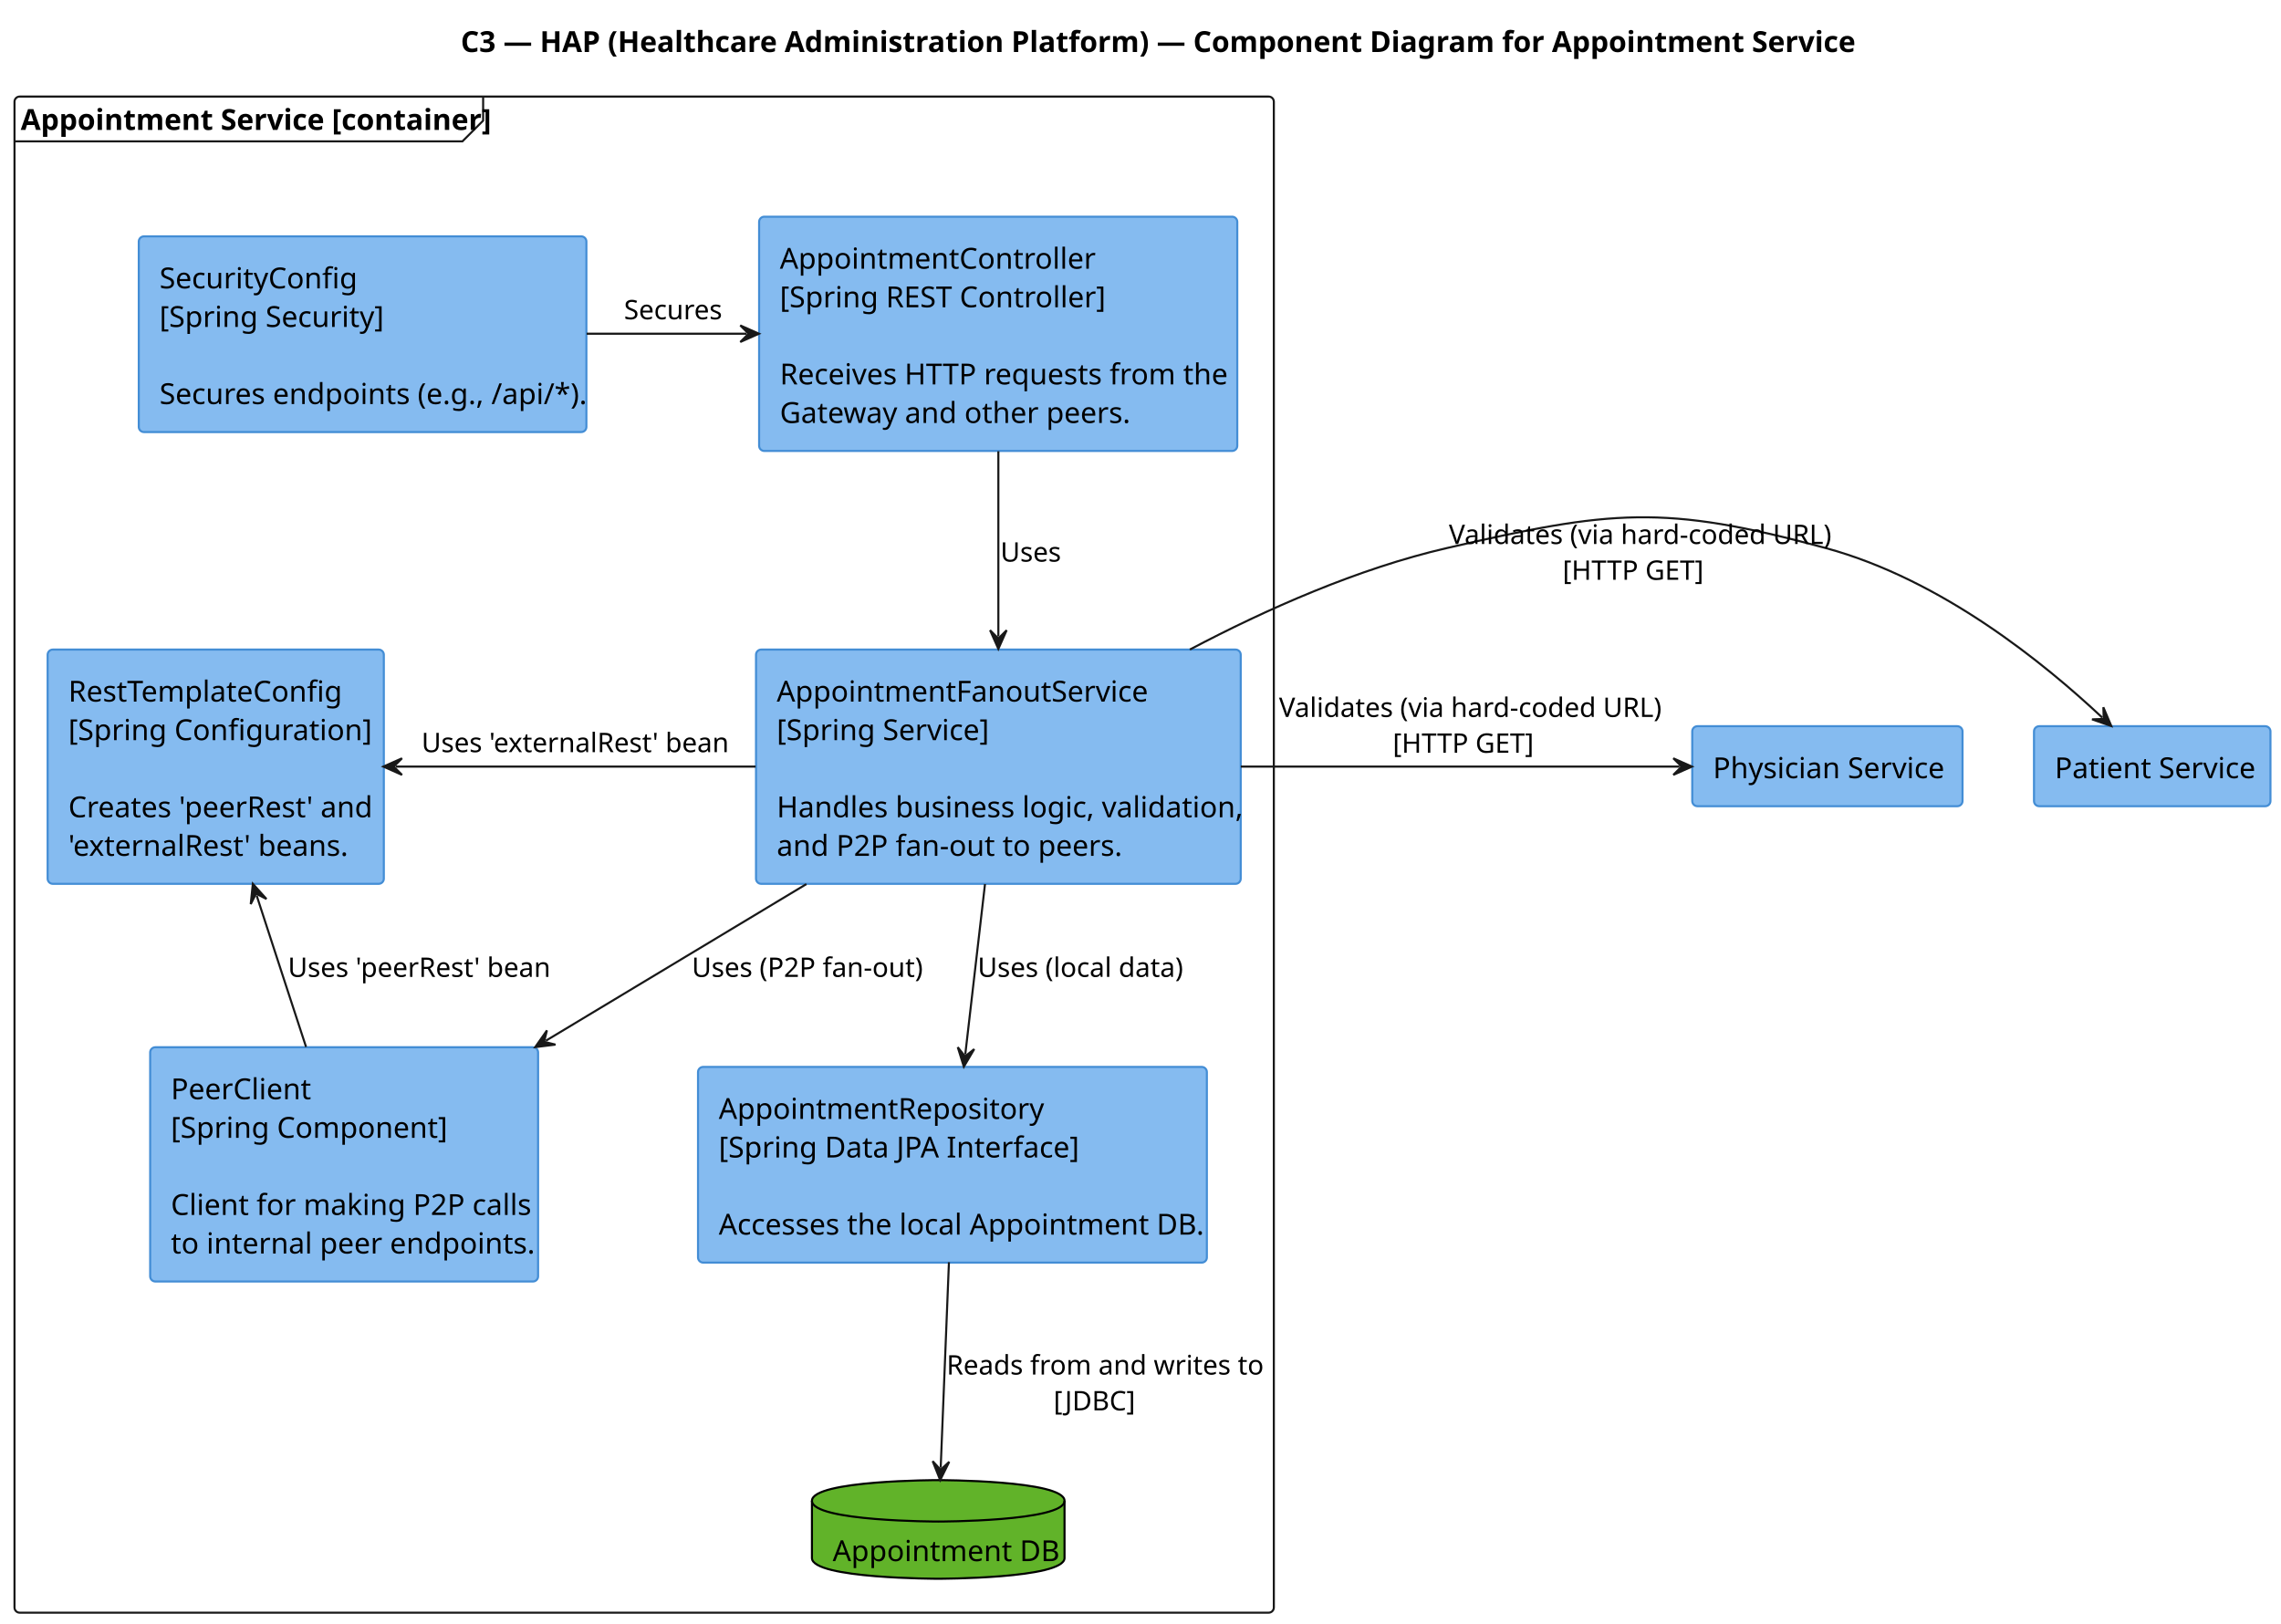
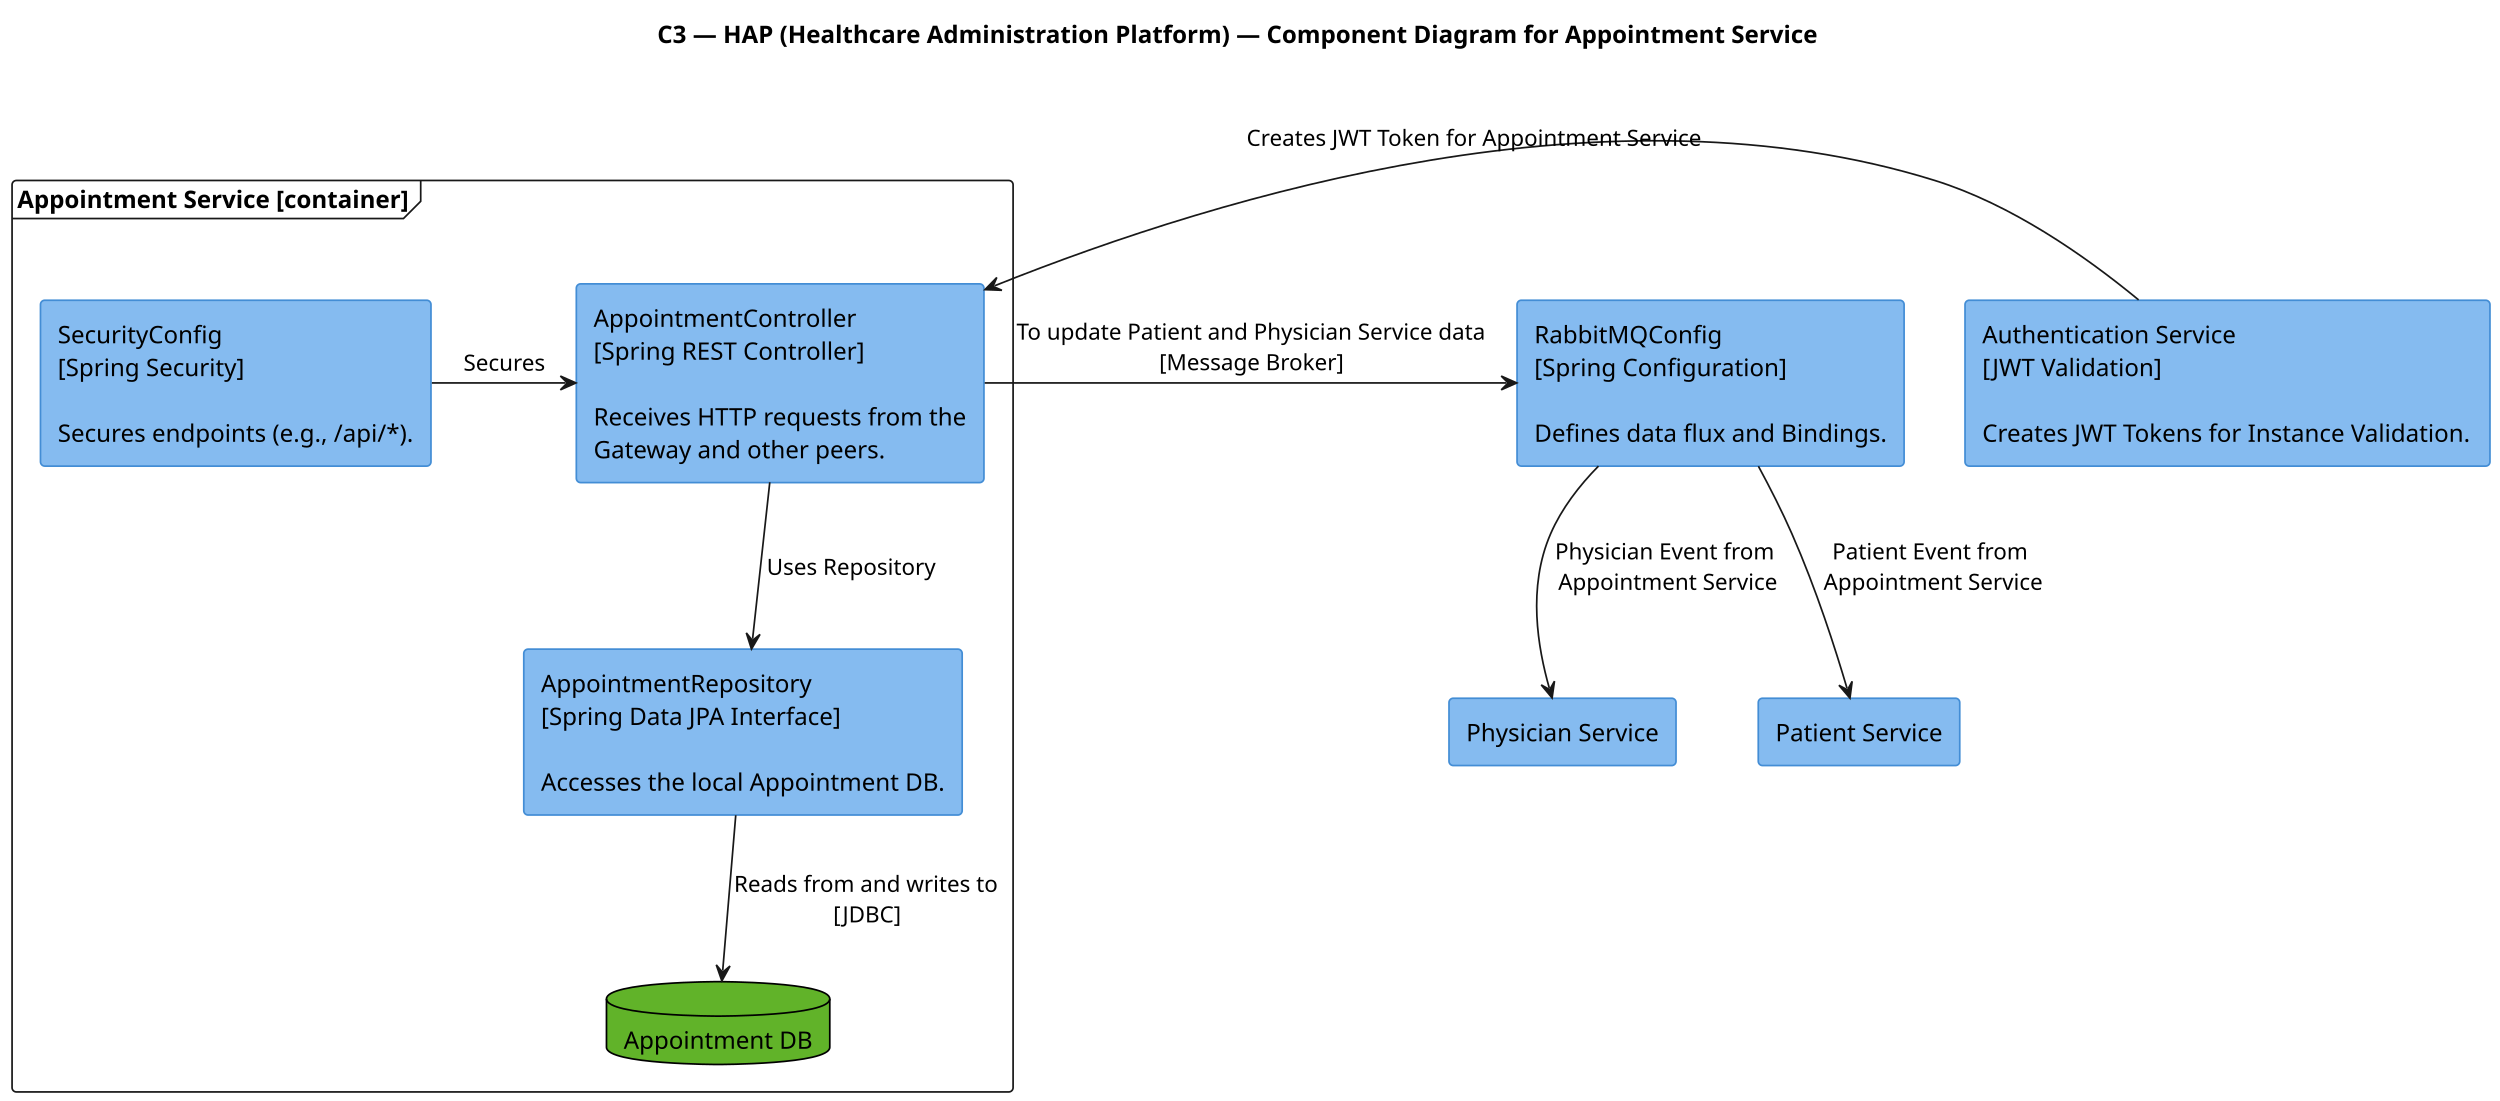
- <svg xmlns="http://www.w3.org/2000/svg" contentStyleType="text/css" data-diagram-type="DESCRIPTION" height="627.2px" preserveAspectRatio="none" style="width:881px;height:627px;background:#FFFFFF;" version="1.1" viewBox="0 0 881 627" width="881.6px" zoomAndPan="magnify">
+ <svg xmlns="http://www.w3.org/2000/svg" contentStyleType="text/css" data-diagram-type="DESCRIPTION" height="639px" preserveAspectRatio="none" style="width:1451px;height:639px;background:#FFFFFF;" version="1.1" viewBox="0 0 1451 639" width="1451px" zoomAndPan="magnify">
  <defs />
  <g>
    <g class="title" data-source-line="1">
-       <text fill="#000000" font-family="sans-serif" font-size="11.2" font-weight="bold" lengthAdjust="spacing" textLength="514.648" x="177.94" y="20.086">C3 — HAP (Healthcare Administration Platform) — Component Diagram for Appointment Service</text>
+       <text fill="#000000" font-family="sans-serif" font-size="14" font-weight="bold" lengthAdjust="spacing" textLength="674.223" x="381.476" y="24.966">C3 — HAP (Healthcare Administration Platform) — Component Diagram for Appointment Service</text>
    </g>
-     <g class="cluster" data-entity="Appointment Service .container." data-source-line="28" data-uid="ent0004" id="cluster_Appointment Service .container.">
-       <rect fill="none" height="585.6" rx="2" ry="2" style="stroke:#181818;stroke-width:0.8;" width="486.4" x="5.6" y="37.297" />
-       <path d="M186.604,37.297 L186.604,46.594 L178.604,54.594 L5.6,54.594" fill="none" style="stroke:#181818;stroke-width:0.8;" />
-       <text fill="#000000" font-family="sans-serif" font-size="11.2" font-weight="bold" lengthAdjust="spacing" textLength="173.004" x="8" y="50.183">Appointment Service [container]</text>
+     <g class="cluster" data-entity="Appointment Service .container." data-source-line="30" data-uid="ent0006" id="cluster_Appointment Service .container.">
+       <rect fill="none" height="529" rx="2.5" ry="2.5" style="stroke:#181818;stroke-width:1;" width="581" x="7" y="104.758" />
+       <path d="M244.177,104.758 L244.177,116.826 L234.177,126.826 L7,126.826" fill="none" style="stroke:#181818;stroke-width:1;" />
+       <text fill="#000000" font-family="sans-serif" font-size="14" font-weight="bold" lengthAdjust="spacing" textLength="227.177" x="10" y="120.724">Appointment Service [container]</text>
    </g>
-     <g class="entity" data-entity="controller" data-source-line="30" data-uid="ent0005" id="entity_controller">
-       <rect fill="#85BBF0" height="90.484" rx="2" ry="2" style="stroke:#438DD5;stroke-width:0.8;" width="184.678" x="293.2" y="83.697" />
-       <text fill="#000000" font-family="sans-serif" font-size="11.2" lengthAdjust="spacing" textLength="111.437" x="301.2" y="103.783">AppointmentController</text>
-       <text fill="#000000" font-family="sans-serif" font-size="11.2" lengthAdjust="spacing" textLength="123.244" x="301.2" y="118.68">[Spring REST Controller]</text>
-       <text fill="#000000" font-family="sans-serif" font-size="11.2" lengthAdjust="spacing" textLength="3.112" x="301.2" y="133.577"> </text>
-       <text fill="#000000" font-family="sans-serif" font-size="11.2" lengthAdjust="spacing" textLength="168.678" x="301.2" y="148.473">Receives HTTP requests from the</text>
-       <text fill="#000000" font-family="sans-serif" font-size="11.2" lengthAdjust="spacing" textLength="128.877" x="301.2" y="163.37">Gateway and other peers.</text>
+     <g class="entity" data-entity="controller" data-source-line="32" data-uid="ent0007" id="entity_controller">
+       <rect fill="#85BBF0" height="115.34" rx="2.5" ry="2.5" style="stroke:#438DD5;stroke-width:1;" width="236.579" x="334.5" y="164.758" />
+       <text fill="#000000" font-family="sans-serif" font-size="14" lengthAdjust="spacing" textLength="152.823" x="344.5" y="189.724">AppointmentController</text>
+       <text fill="#000000" font-family="sans-serif" font-size="14" lengthAdjust="spacing" textLength="157.583" x="344.5" y="208.792">[Spring REST Controller]</text>
+       <text fill="#000000" font-family="sans-serif" font-size="14" lengthAdjust="spacing" textLength="3.64" x="344.5" y="227.86"> </text>
+       <text fill="#000000" font-family="sans-serif" font-size="14" lengthAdjust="spacing" textLength="216.579" x="344.5" y="246.928">Receives HTTP requests from the</text>
+       <text fill="#000000" font-family="sans-serif" font-size="14" lengthAdjust="spacing" textLength="169.525" x="344.5" y="265.995">Gateway and other peers.</text>
    </g>
-     <g class="entity" data-entity="security" data-source-line="31" data-uid="ent0006" id="entity_security">
-       <rect fill="#85BBF0" height="75.588" rx="2" ry="2" style="stroke:#438DD5;stroke-width:0.8;" width="172.887" x="53.6" y="91.297" />
-       <text fill="#000000" font-family="sans-serif" font-size="11.2" lengthAdjust="spacing" textLength="72.833" x="61.6" y="111.383">SecurityConfig</text>
-       <text fill="#000000" font-family="sans-serif" font-size="11.2" lengthAdjust="spacing" textLength="82.168" x="61.6" y="126.28">[Spring Security]</text>
-       <text fill="#000000" font-family="sans-serif" font-size="11.2" lengthAdjust="spacing" textLength="3.112" x="61.6" y="141.177"> </text>
-       <text fill="#000000" font-family="sans-serif" font-size="11.2" lengthAdjust="spacing" textLength="156.887" x="61.6" y="156.073">Secures endpoints (e.g., /api/*).</text>
-     </g>
-     <g class="entity" data-entity="fanout_service" data-source-line="32" data-uid="ent0007" id="entity_fanout_service">
-       <rect fill="#85BBF0" height="90.484" rx="2" ry="2" style="stroke:#438DD5;stroke-width:0.8;" width="187.21" x="292" y="250.897" />
-       <text fill="#000000" font-family="sans-serif" font-size="11.2" lengthAdjust="spacing" textLength="135.1" x="300" y="270.983">AppointmentFanoutService</text>
-       <text fill="#000000" font-family="sans-serif" font-size="11.2" lengthAdjust="spacing" textLength="79.056" x="300" y="285.88">[Spring Service]</text>
-       <text fill="#000000" font-family="sans-serif" font-size="11.2" lengthAdjust="spacing" textLength="3.112" x="300" y="300.777"> </text>
-       <text fill="#000000" font-family="sans-serif" font-size="11.2" lengthAdjust="spacing" textLength="171.21" x="300" y="315.673">Handles business logic, validation,</text>
-       <text fill="#000000" font-family="sans-serif" font-size="11.2" lengthAdjust="spacing" textLength="127.641" x="300" y="330.57">and P2P fan-out to peers.</text>
-     </g>
-     <g class="entity" data-entity="peer_client" data-source-line="33" data-uid="ent0008" id="entity_peer_client">
-       <rect fill="#85BBF0" height="90.484" rx="2" ry="2" style="stroke:#438DD5;stroke-width:0.8;" width="149.831" x="58" y="404.497" />
-       <text fill="#000000" font-family="sans-serif" font-size="11.2" lengthAdjust="spacing" textLength="52.292" x="66" y="424.583">PeerClient</text>
-       <text fill="#000000" font-family="sans-serif" font-size="11.2" lengthAdjust="spacing" textLength="99.613" x="66" y="439.48">[Spring Component]</text>
-       <text fill="#000000" font-family="sans-serif" font-size="11.2" lengthAdjust="spacing" textLength="3.112" x="66" y="454.377"> </text>
-       <text fill="#000000" font-family="sans-serif" font-size="11.2" lengthAdjust="spacing" textLength="133.831" x="66" y="469.273">Client for making P2P calls</text>
-       <text fill="#000000" font-family="sans-serif" font-size="11.2" lengthAdjust="spacing" textLength="129.511" x="66" y="484.17">to internal peer endpoints.</text>
+     <g class="entity" data-entity="security" data-source-line="33" data-uid="ent0008" id="entity_security">
+       <rect fill="#85BBF0" height="96.272" rx="2.5" ry="2.5" style="stroke:#438DD5;stroke-width:1;" width="226.639" x="23.5" y="174.258" />
+       <text fill="#000000" font-family="sans-serif" font-size="14" lengthAdjust="spacing" textLength="95.55" x="33.5" y="199.224">SecurityConfig</text>
+       <text fill="#000000" font-family="sans-serif" font-size="14" lengthAdjust="spacing" textLength="108.346" x="33.5" y="218.292">[Spring Security]</text>
+       <text fill="#000000" font-family="sans-serif" font-size="14" lengthAdjust="spacing" textLength="3.64" x="33.5" y="237.36"> </text>
+       <text fill="#000000" font-family="sans-serif" font-size="14" lengthAdjust="spacing" textLength="206.639" x="33.5" y="256.428">Secures endpoints (e.g., /api/*).</text>
    </g>
    <g class="entity" data-entity="repository" data-source-line="34" data-uid="ent0009" id="entity_repository">
-       <rect fill="#85BBF0" height="75.588" rx="2" ry="2" style="stroke:#438DD5;stroke-width:0.8;" width="196.534" x="269.6" y="412.097" />
-       <text fill="#000000" font-family="sans-serif" font-size="11.2" lengthAdjust="spacing" textLength="116.419" x="277.6" y="432.183">AppointmentRepository</text>
-       <text fill="#000000" font-family="sans-serif" font-size="11.2" lengthAdjust="spacing" textLength="135.713" x="277.6" y="447.08">[Spring Data JPA Interface]</text>
-       <text fill="#000000" font-family="sans-serif" font-size="11.2" lengthAdjust="spacing" textLength="3.112" x="277.6" y="461.977"> </text>
-       <text fill="#000000" font-family="sans-serif" font-size="11.2" lengthAdjust="spacing" textLength="180.534" x="277.6" y="476.873">Accesses the local Appointment DB.</text>
+       <rect fill="#85BBF0" height="96.272" rx="2.5" ry="2.5" style="stroke:#438DD5;stroke-width:1;" width="254.443" x="304" y="376.758" />
+       <text fill="#000000" font-family="sans-serif" font-size="14" lengthAdjust="spacing" textLength="157.093" x="314" y="401.724">AppointmentRepository</text>
+       <text fill="#000000" font-family="sans-serif" font-size="14" lengthAdjust="spacing" textLength="174.719" x="314" y="420.792">[Spring Data JPA Interface]</text>
+       <text fill="#000000" font-family="sans-serif" font-size="14" lengthAdjust="spacing" textLength="3.64" x="314" y="439.86"> </text>
+       <text fill="#000000" font-family="sans-serif" font-size="14" lengthAdjust="spacing" textLength="234.443" x="314" y="458.928">Accesses the local Appointment DB.</text>
    </g>
-     <g class="entity" data-entity="rest_config" data-source-line="35" data-uid="ent0010" id="entity_rest_config">
-       <rect fill="#85BBF0" height="90.484" rx="2" ry="2" style="stroke:#438DD5;stroke-width:0.8;" width="129.848" x="18.4" y="250.897" />
-       <text fill="#000000" font-family="sans-serif" font-size="11.2" lengthAdjust="spacing" textLength="102.091" x="26.4" y="270.983">RestTemplateConfig</text>
-       <text fill="#000000" font-family="sans-serif" font-size="11.2" lengthAdjust="spacing" textLength="108.331" x="26.4" y="285.88">[Spring Configuration]</text>
-       <text fill="#000000" font-family="sans-serif" font-size="11.2" lengthAdjust="spacing" textLength="3.112" x="26.4" y="300.777"> </text>
-       <text fill="#000000" font-family="sans-serif" font-size="11.2" lengthAdjust="spacing" textLength="113.848" x="26.4" y="315.673">Creates 'peerRest' and</text>
-       <text fill="#000000" font-family="sans-serif" font-size="11.2" lengthAdjust="spacing" textLength="103.89" x="26.4" y="330.57">'externalRest' beans.</text>
-     </g>
-     <g class="entity" data-entity="appointment_db" data-source-line="36" data-uid="ent0011" id="entity_appointment_db">
-       <path d="M313.6,579.697 C313.6,571.697 362.378,571.697 362.378,571.697 C362.378,571.697 411.156,571.697 411.156,579.697 L411.156,601.794 C411.156,609.794 362.378,609.794 362.378,609.794 C362.378,609.794 313.6,609.794 313.6,601.794 L313.6,579.697" fill="#61B329" style="stroke:#000000;stroke-width:0.8;" />
-       <path d="M313.6,579.697 C313.6,587.697 362.378,587.697 362.378,587.697 C362.378,587.697 411.156,587.697 411.156,579.697" fill="none" style="stroke:#000000;stroke-width:0.8;" />
-       <text fill="#000000" font-family="sans-serif" font-size="11.2" lengthAdjust="spacing" textLength="81.555" x="321.6" y="602.983">Appointment DB</text>
+     <g class="entity" data-entity="appointment_db" data-source-line="35" data-uid="ent0010" id="entity_appointment_db">
+       <path d="M352,579.758 C352,569.758 416.803,569.758 416.803,569.758 C416.803,569.758 481.606,569.758 481.606,579.758 L481.606,607.826 C481.606,617.826 416.803,617.826 416.803,617.826 C416.803,617.826 352,617.826 352,607.826 L352,579.758" fill="#61B329" style="stroke:#000000;stroke-width:1;" />
+       <path d="M352,579.758 C352,589.758 416.803,589.758 416.803,589.758 C416.803,589.758 481.606,589.758 481.606,579.758" fill="none" style="stroke:#000000;stroke-width:1;" />
+       <text fill="#000000" font-family="sans-serif" font-size="14" lengthAdjust="spacing" textLength="109.606" x="362" y="608.724">Appointment DB</text>
    </g>
    <g class="entity" data-entity="physician_svc" data-source-line="24" data-uid="ent0002" id="entity_physician_svc">
-       <rect fill="#85BBF0" height="30.897" rx="2" ry="2" style="stroke:#438DD5;stroke-width:0.8;" width="104.391" x="653.6" y="280.497" />
-       <text fill="#000000" font-family="sans-serif" font-size="11.2" lengthAdjust="spacing" textLength="88.391" x="661.6" y="300.583">Physician Service</text>
+       <rect fill="#85BBF0" height="39.068" rx="2.5" ry="2.5" style="stroke:#438DD5;stroke-width:1;" width="131.762" x="841" y="405.258" />
+       <text fill="#000000" font-family="sans-serif" font-size="14" lengthAdjust="spacing" textLength="111.762" x="851" y="430.224">Physician Service</text>
    </g>
    <g class="entity" data-entity="patient_svc" data-source-line="25" data-uid="ent0003" id="entity_patient_svc">
-       <rect fill="#85BBF0" height="30.897" rx="2" ry="2" style="stroke:#438DD5;stroke-width:0.8;" width="91.327" x="785.6" y="280.497" />
-       <text fill="#000000" font-family="sans-serif" font-size="11.2" lengthAdjust="spacing" textLength="75.327" x="793.6" y="300.583">Patient Service</text>
+       <rect fill="#85BBF0" height="39.068" rx="2.5" ry="2.5" style="stroke:#438DD5;stroke-width:1;" width="116.936" x="1020.5" y="405.258" />
+       <text fill="#000000" font-family="sans-serif" font-size="14" lengthAdjust="spacing" textLength="96.936" x="1030.5" y="430.224">Patient Service</text>
    </g>
-     <g class="link" data-entity-1="controller" data-entity-2="fanout_service" data-source-line="40" data-uid="lnk12" id="link_controller_fanout_service">
-       <path d="M385.6,174.289 C385.6,197.953 385.6,222.145 385.6,245.825" fill="none" id="controller-to-fanout_service" style="stroke:#181818;stroke-width:0.8;" />
-       <polygon fill="#181818" points="385.6,250.625,388.8,243.425,385.6,246.625,382.4,243.425,385.6,250.625" style="stroke:#181818;stroke-width:0.8;" />
-       <text fill="#000000" font-family="sans-serif" font-size="10.4" lengthAdjust="spacing" textLength="23.695" x="386.4" y="216.919">Uses</text>
+     <g class="entity" data-entity="rabbitmq_config" data-source-line="26" data-uid="ent0004" id="entity_rabbitmq_config">
+       <rect fill="#85BBF0" height="96.272" rx="2.5" ry="2.5" style="stroke:#438DD5;stroke-width:1;" width="224.637" x="880.5" y="174.258" />
+       <text fill="#000000" font-family="sans-serif" font-size="14" lengthAdjust="spacing" textLength="109.088" x="890.5" y="199.224">RabbitMQConfig</text>
+       <text fill="#000000" font-family="sans-serif" font-size="14" lengthAdjust="spacing" textLength="146.887" x="890.5" y="218.292">[Spring Configuration]</text>
+       <text fill="#000000" font-family="sans-serif" font-size="14" lengthAdjust="spacing" textLength="3.64" x="890.5" y="237.36"> </text>
+       <text fill="#000000" font-family="sans-serif" font-size="14" lengthAdjust="spacing" textLength="204.637" x="890.5" y="256.428">Defines data flux and Bindings.</text>
    </g>
-     <g class="link" data-entity-1="fanout_service" data-entity-2="repository" data-source-line="41" data-uid="lnk13" id="link_fanout_service_repository">
-       <path d="M380.44,341.473 C377.84,363.897 375.289,385.985 372.825,407.241" fill="none" id="fanout_service-to-repository" style="stroke:#181818;stroke-width:0.8;" />
-       <polygon fill="#181818" points="372.272,412.009,376.28,405.225,372.733,408.036,369.922,404.488,372.272,412.009" style="stroke:#181818;stroke-width:0.8;" />
-       <text fill="#000000" font-family="sans-serif" font-size="10.4" lengthAdjust="spacing" textLength="78.031" x="377.6" y="377.32">Uses (local data)</text>
+     <g class="entity" data-entity="jwt" data-source-line="27" data-uid="ent0005" id="entity_jwt">
+       <rect fill="#85BBF0" height="96.272" rx="2.5" ry="2.5" style="stroke:#438DD5;stroke-width:1;" width="304.675" x="1140.5" y="174.258" />
+       <text fill="#000000" font-family="sans-serif" font-size="14" lengthAdjust="spacing" textLength="147.223" x="1150.5" y="199.224">Authentication Service</text>
+       <text fill="#000000" font-family="sans-serif" font-size="14" lengthAdjust="spacing" textLength="103.208" x="1150.5" y="218.292">[JWT Validation]</text>
+       <text fill="#000000" font-family="sans-serif" font-size="14" lengthAdjust="spacing" textLength="3.64" x="1150.5" y="237.36"> </text>
+       <text fill="#000000" font-family="sans-serif" font-size="14" lengthAdjust="spacing" textLength="284.675" x="1150.5" y="256.428">Creates JWT Tokens for Instance Validation.</text>
    </g>
-     <g class="link" data-entity-1="fanout_service" data-entity-2="peer_client" data-source-line="42" data-uid="lnk14" id="link_fanout_service_peer_client">
-       <path d="M311.456,341.473 C278.464,361.313 243.81,382.152 210.834,401.976" fill="none" id="fanout_service-to-peer_client" style="stroke:#181818;stroke-width:0.8;" />
-       <polygon fill="#181818" points="206.72,404.449,214.54,403.482,210.148,402.388,211.242,397.997,206.72,404.449" style="stroke:#181818;stroke-width:0.8;" />
-       <text fill="#000000" font-family="sans-serif" font-size="10.4" lengthAdjust="spacing" textLength="88.436" x="267.2" y="377.32">Uses (P2P fan-out)</text>
+     <g class="link" data-entity-1="controller" data-entity-2="repository" data-source-line="39" data-uid="lnk11" id="link_controller_repository">
+       <path d="M446.78,279.908 C443.43,310.478 439.995,341.804 436.815,370.754" fill="none" id="controller-to-repository" style="stroke:#181818;stroke-width:1;" />
+       <polygon fill="#181818" points="436.16,376.718,441.119,368.209,436.706,371.748,433.167,367.335,436.16,376.718" style="stroke:#181818;stroke-width:1;" />
+       <text fill="#000000" font-family="sans-serif" font-size="13" lengthAdjust="spacing" textLength="98.085" x="445" y="333.655">Uses Repository</text>
    </g>
-     <g class="link" data-entity-1="security" data-entity-2="controller" data-source-line="43" data-uid="lnk15" id="link_security_controller">
-       <path d="M226.592,128.897 C248.136,128.897 266.512,128.897 288.328,128.897" fill="none" id="security-to-controller" style="stroke:#181818;stroke-width:0.8;" />
-       <polygon fill="#181818" points="293.128,128.897,285.928,125.697,289.128,128.897,285.928,132.097,293.128,128.897" style="stroke:#181818;stroke-width:0.8;" />
-       <text fill="#000000" font-family="sans-serif" font-size="10.4" lengthAdjust="spacing" textLength="38.152" x="241" y="123.32">Secures</text>
+     <g class="link" data-entity-1="security" data-entity-2="controller" data-source-line="40" data-uid="lnk12" id="link_security_controller">
+       <path d="M250.64,222.258 C277.8,222.258 300.86,222.258 328.25,222.258" fill="none" id="security-to-controller" style="stroke:#181818;stroke-width:1;" />
+       <polygon fill="#181818" points="334.25,222.258,325.25,218.258,329.25,222.258,325.25,226.258,334.25,222.258" style="stroke:#181818;stroke-width:1;" />
+       <text fill="#000000" font-family="sans-serif" font-size="13" lengthAdjust="spacing" textLength="47.671" x="269" y="215.155">Secures</text>
    </g>
-     <g class="link" data-entity-1="rest_config" data-entity-2="fanout_service" data-source-line="45" data-uid="lnk17" id="link_rest_config_fanout_service">
-       <path d="M152.872,296.097 C194.784,296.097 245.2,296.097 291.848,296.097" fill="none" id="rest_config-backto-fanout_service" style="stroke:#181818;stroke-width:0.8;" />
-       <polygon fill="#181818" points="148.072,296.097,155.272,299.297,152.072,296.097,155.272,292.897,148.072,296.097" style="stroke:#181818;stroke-width:0.8;" />
-       <text fill="#000000" font-family="sans-serif" font-size="10.4" lengthAdjust="spacing" textLength="114.964" x="162.8" y="290.519">Uses 'externalRest' bean</text>
+     <g class="link" data-entity-1="repository" data-entity-2="appointment_db" data-source-line="41" data-uid="lnk13" id="link_repository_appointment_db">
+       <path d="M427.03,473.168 C424.39,504.608 421.553,538.509 419.463,563.339" fill="none" id="repository-to-appointment_db" style="stroke:#181818;stroke-width:1;" />
+       <polygon fill="#181818" points="418.96,569.318,423.701,560.685,419.379,564.336,415.729,560.014,418.96,569.318" style="stroke:#181818;stroke-width:1;" />
+       <text fill="#000000" font-family="sans-serif" font-size="13" lengthAdjust="spacing" textLength="153.387" x="426" y="517.655">Reads from and writes to</text>
+       <text fill="#000000" font-family="sans-serif" font-size="13" lengthAdjust="spacing" textLength="38.259" x="483.564" y="535.361">[JDBC]</text>
    </g>
-     <g class="link" data-entity-1="rest_config" data-entity-2="peer_client" data-source-line="46" data-uid="lnk19" id="link_rest_config_peer_client">
-       <path d="M99.141,345.941 C103.253,358.581 106.256,367.801 110.4,380.497 C112.92,388.217 115.608,396.425 118.208,404.377" fill="none" id="rest_config-backto-peer_client" style="stroke:#181818;stroke-width:0.8;" />
-       <polygon fill="#181818" points="97.656,341.377,96.84,349.214,98.893,345.181,102.926,347.234,97.656,341.377" style="stroke:#181818;stroke-width:0.8;" />
-       <text fill="#000000" font-family="sans-serif" font-size="10.4" lengthAdjust="spacing" textLength="98.78" x="111.2" y="377.32">Uses 'peerRest' bean</text>
+     <g class="link" data-entity-1="controller" data-entity-2="rabbitmq_config" data-source-line="43" data-uid="lnk14" id="link_controller_rabbitmq_config">
+       <path d="M571.51,222.258 C663.4,222.258 783.92,222.258 874.31,222.258" fill="none" id="controller-to-rabbitmq_config" style="stroke:#181818;stroke-width:1;" />
+       <polygon fill="#181818" points="880.31,222.258,871.31,218.258,875.31,222.258,871.31,226.258,880.31,222.258" style="stroke:#181818;stroke-width:1;" />
+       <text fill="#000000" font-family="sans-serif" font-size="13" lengthAdjust="spacing" textLength="272.974" x="590" y="197.155">To update Patient and Physician Service data</text>
+       <text fill="#000000" font-family="sans-serif" font-size="13" lengthAdjust="spacing" textLength="107.458" x="672.758" y="214.861">[Message Broker]</text>
    </g>
-     <g class="link" data-entity-1="repository" data-entity-2="appointment_db" data-source-line="48" data-uid="lnk20" id="link_repository_appointment_db">
-       <path d="M366.512,487.537 C365.424,514.681 364.185,545.573 363.329,566.901" fill="none" id="repository-to-appointment_db" style="stroke:#181818;stroke-width:0.8;" />
-       <polygon fill="#181818" points="363.136,571.697,366.622,564.631,363.296,567.7,360.227,564.374,363.136,571.697" style="stroke:#181818;stroke-width:0.8;" />
-       <text fill="#000000" font-family="sans-serif" font-size="10.4" lengthAdjust="spacing" textLength="115.603" x="365.6" y="530.919">Reads from and writes to</text>
-       <text fill="#000000" font-family="sans-serif" font-size="10.4" lengthAdjust="spacing" textLength="32.937" x="406.933" y="544.752">[JDBC]</text>
+     <g class="link" data-entity-1="rabbitmq_config" data-entity-2="patient_svc" data-source-line="44" data-uid="lnk15" id="link_rabbitmq_config_patient_svc">
+       <path d="M1020.57,270.578 C1027.35,283.108 1034.3,296.768 1040,309.758 C1054.38,342.508 1065.249,376.614 1072.009,399.474" fill="none" id="rabbitmq_config-to-patient_svc" style="stroke:#181818;stroke-width:1;" />
+       <polygon fill="#181818" points="1073.71,405.228,1074.994,395.463,1072.292,400.433,1067.322,397.732,1073.71,405.228" style="stroke:#181818;stroke-width:1;" />
+       <text fill="#000000" font-family="sans-serif" font-size="13" lengthAdjust="spacing" textLength="113.776" x="1063.405" y="324.655">Patient Event from</text>
+       <text fill="#000000" font-family="sans-serif" font-size="13" lengthAdjust="spacing" textLength="127.205" x="1058.38" y="342.361">Appointment Service</text>
    </g>
-     <g class="link" data-entity-1="fanout_service" data-entity-2="physician_svc" data-source-line="49" data-uid="lnk21" id="link_fanout_service_physician_svc">
-       <path d="M479.232,296.097 C536.04,296.097 601.624,296.097 648.688,296.097" fill="none" id="fanout_service-to-physician_svc" style="stroke:#181818;stroke-width:0.8;" />
-       <polygon fill="#181818" points="653.488,296.097,646.288,292.897,649.488,296.097,646.288,299.297,653.488,296.097" style="stroke:#181818;stroke-width:0.8;" />
-       <text fill="#000000" font-family="sans-serif" font-size="10.4" lengthAdjust="spacing" textLength="145.092" x="494" y="276.92">Validates (via hard-coded URL)</text>
-       <text fill="#000000" font-family="sans-serif" font-size="10.4" lengthAdjust="spacing" textLength="57.2" x="537.946" y="290.752">[HTTP GET]</text>
+     <g class="link" data-entity-1="rabbitmq_config" data-entity-2="physician_svc" data-source-line="45" data-uid="lnk16" id="link_rabbitmq_config_physician_svc">
+       <path d="M927.76,270.518 C916.47,281.988 906.34,295.198 900,309.758 C886.38,341.028 892.586,375.965 899.196,399.315" fill="none" id="rabbitmq_config-to-physician_svc" style="stroke:#181818;stroke-width:1;" />
+       <polygon fill="#181818" points="900.83,405.088,902.227,395.339,899.468,400.277,894.53,397.518,900.83,405.088" style="stroke:#181818;stroke-width:1;" />
+       <text fill="#000000" font-family="sans-serif" font-size="13" lengthAdjust="spacing" textLength="127.543" x="902.521" y="324.655">Physician Event from</text>
+       <text fill="#000000" font-family="sans-serif" font-size="13" lengthAdjust="spacing" textLength="127.205" x="904.38" y="342.361">Appointment Service</text>
    </g>
-     <g class="link" data-entity-1="fanout_service" data-entity-2="patient_svc" data-source-line="50" data-uid="lnk22" id="link_fanout_service_patient_svc">
-       <path d="M459.568,250.889 C489.288,235.209 524.576,219.593 558.8,211.697 C622.2,197.073 642.408,194.633 705.2,211.697 C750.168,223.921 789.688,256.304 811.952,277.152" fill="none" id="fanout_service-to-patient_svc" style="stroke:#181818;stroke-width:0.8;" />
-       <polygon fill="#181818" points="815.456,280.433,812.388,273.176,812.536,277.699,808.013,277.847,815.456,280.433" style="stroke:#181818;stroke-width:0.8;" />
-       <text fill="#000000" font-family="sans-serif" font-size="10.4" lengthAdjust="spacing" textLength="145.092" x="559.6" y="210.119">Validates (via hard-coded URL)</text>
-       <text fill="#000000" font-family="sans-serif" font-size="10.4" lengthAdjust="spacing" textLength="57.2" x="603.546" y="223.952">[HTTP GET]</text>
+     <g class="link" data-entity-1="controller" data-entity-2="jwt" data-source-line="46" data-uid="lnk18" id="link_controller_jwt">
+       <path d="M577.24,165.878 C712.88,111.588 934.87,46.068 1123,104.758 C1167.01,118.488 1209.67,148.038 1241.25,174.068" fill="none" id="controller-backto-jwt" style="stroke:#181818;stroke-width:1;" />
+       <polygon fill="#181818" points="571.67,168.108,581.512,168.477,576.312,166.25,578.539,161.05,571.67,168.108" style="stroke:#181818;stroke-width:1;" />
+       <text fill="#000000" font-family="sans-serif" font-size="13" lengthAdjust="spacing" textLength="265.161" x="723.5" y="84.655">Creates JWT Token for Appointment Service</text>
    </g>
  </g>
</svg>
